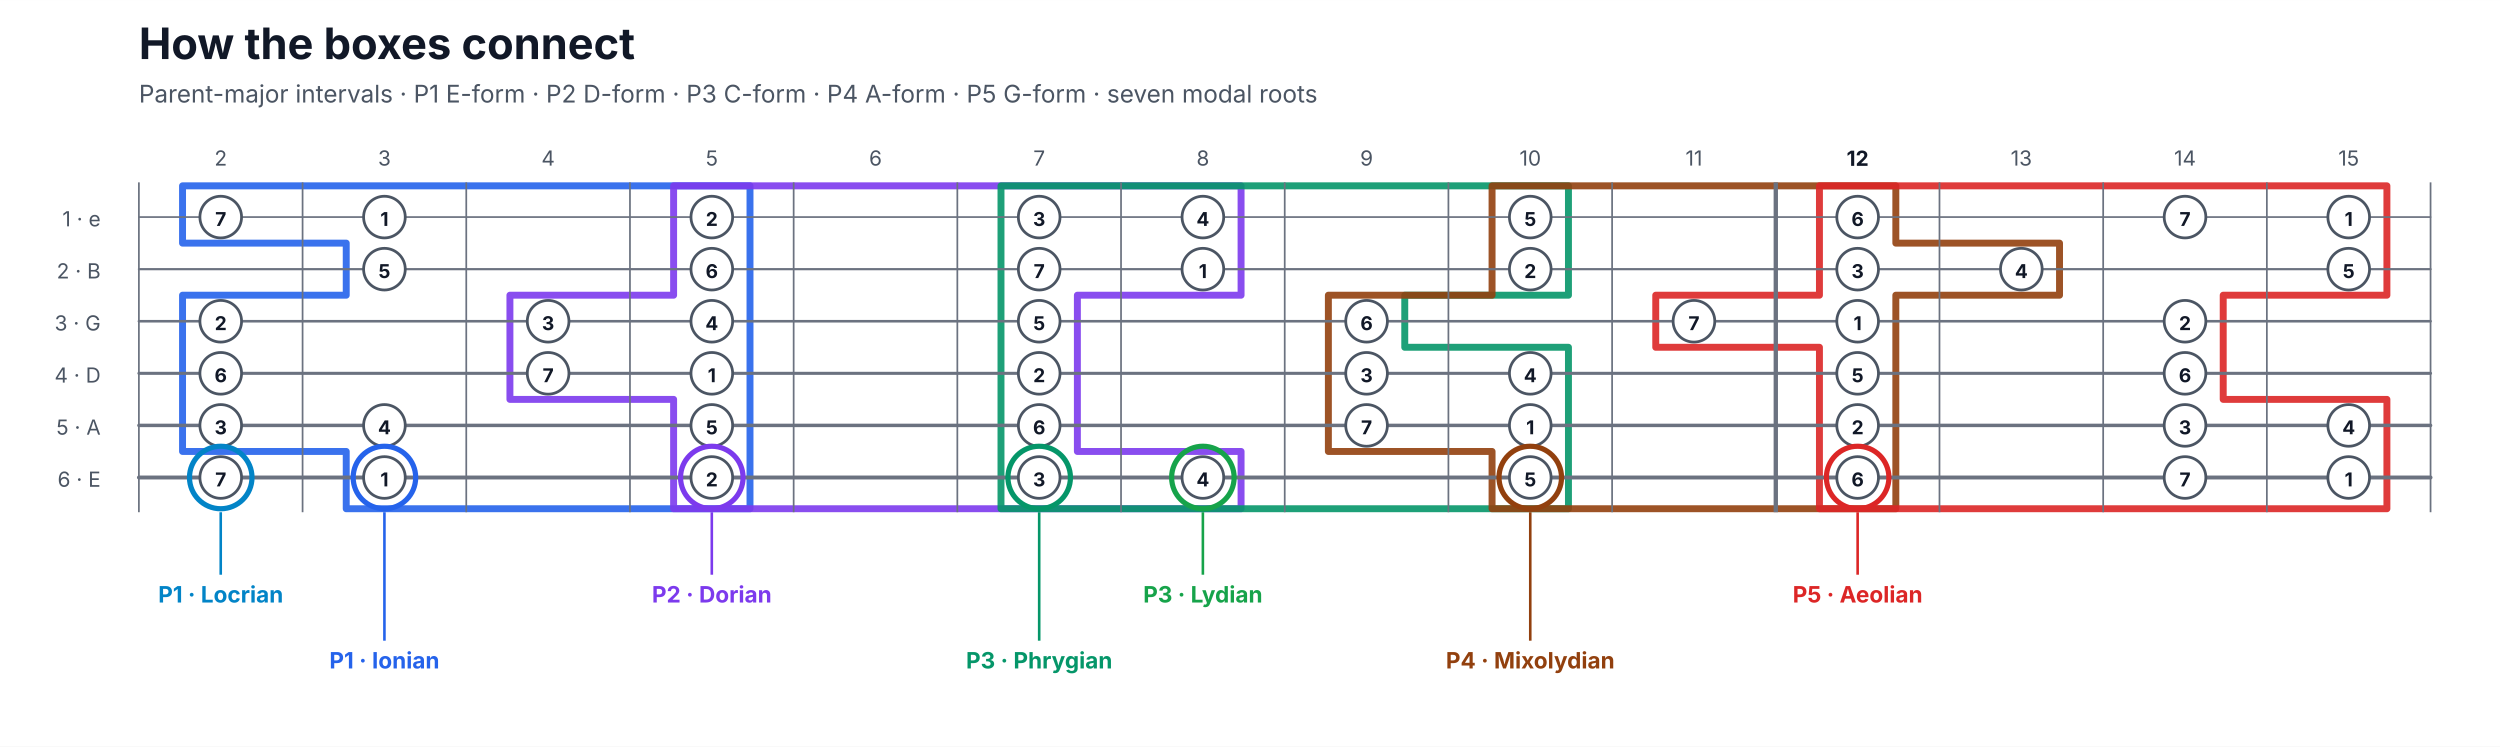
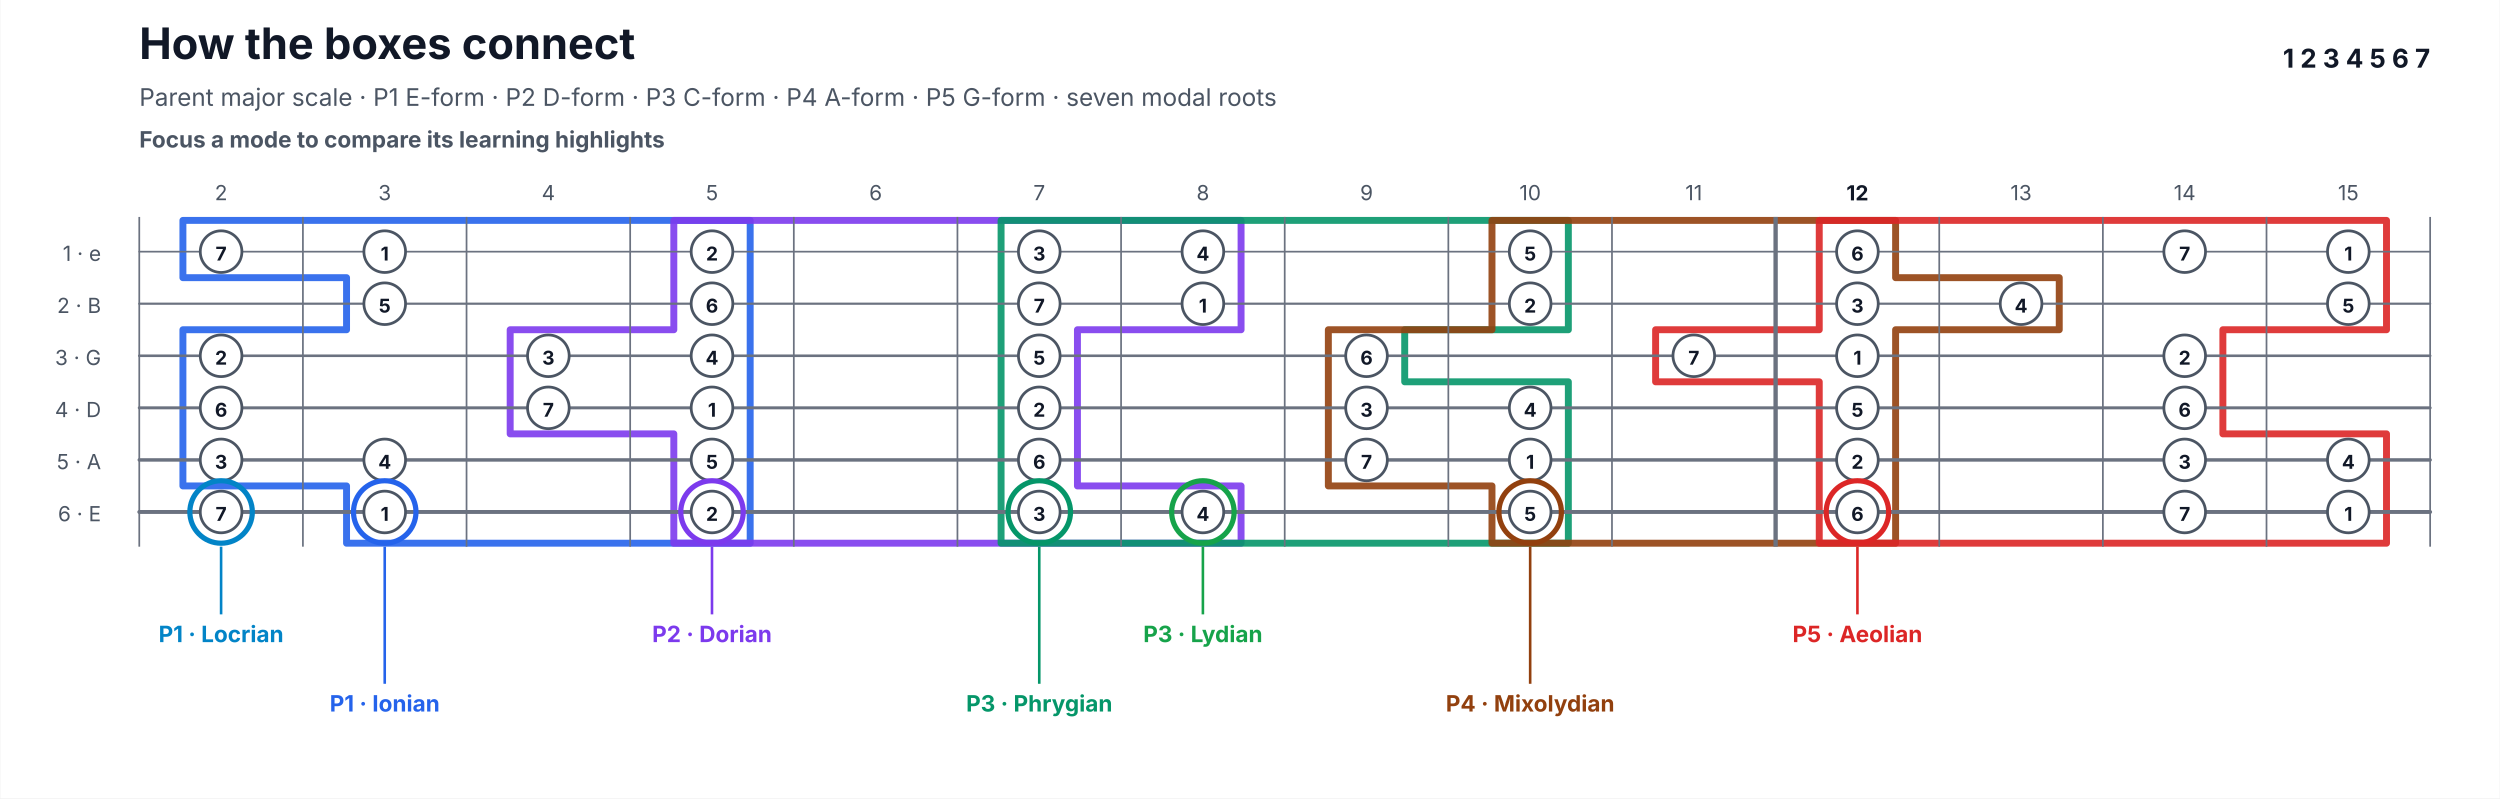
- <svg xmlns="http://www.w3.org/2000/svg" class="overview-svg" width="15in" height="4.48in" viewBox="0 0 1440 430" role="img" aria-labelledby="relative-mode-overview-all-title relative-mode-overview-all-desc" data-diagram="overview" data-focus="all" data-overlay="none" data-fret-min="2" data-fret-max="15">
+ <svg xmlns="http://www.w3.org/2000/svg" class="overview-svg" width="15in" height="4.79in" viewBox="0 0 1440 460" role="img" aria-labelledby="relative-mode-overview-all-title relative-mode-overview-all-desc" data-diagram="overview" data-focus="all" data-overlay="none" data-view="full" data-fret-min="2" data-fret-max="15">
  <style>
        .overview-svg{background:#fff;color:#111827;font-family:Inter,Segoe UI,Arial,sans-serif;text-rendering:geometricPrecision}
-         .overview-svg .overview-title{font-size:25px;font-weight:700;fill:#111827}.overview-svg .overview-caption{font-size:14px;fill:#4b5563}
+         .overview-svg .overview-title{font-size:25px;font-weight:700;fill:#111827}.overview-svg .overview-formula{font-size:15px;font-weight:700;fill:#111827;text-anchor:end}.overview-svg .overview-view-caption{font-size:14px;fill:#4b5563}.overview-svg .overview-learning-caption{font-size:13px;font-weight:650}
        .overview-svg .overview-fret,.overview-svg .overview-string{stroke:#6b7280;vector-effect:non-scaling-stroke}.overview-svg .overview-fret{stroke-width:1}.overview-svg .overview-fret.landmark{stroke-width:2.5}.overview-svg .overview-string{stroke-linecap:round}
        .overview-svg .overview-fret-label,.overview-svg .overview-string-label{font-size:12px;fill:#4b5563;text-anchor:middle;dominant-baseline:middle}.overview-svg .overview-fret-label.landmark{font-weight:700;fill:#111827}.overview-svg .overview-string-label{text-anchor:end}
        .overview-svg .overview-contour-path{fill:none;stroke-linejoin:round;vector-effect:non-scaling-stroke}.overview-svg .overview-contour.family .overview-contour-path{stroke-width:4;opacity:.9}.overview-svg .overview-contour.context .overview-contour-path{stroke-width:1.5;opacity:.62}.overview-svg .overview-contour.active .overview-contour-path{fill-opacity:.035;stroke-width:5;opacity:1}
-         .overview-svg .overview-disc{fill:#fff;stroke:#4b5563;stroke-width:1.6;vector-effect:non-scaling-stroke}.overview-svg .overview-degree{font-size:11px;font-weight:700;fill:#111827;text-anchor:middle;dominant-baseline:middle}.overview-svg.is-focused .overview-note{opacity:.43}.overview-svg.is-focused .overview-note.inside,.overview-svg.is-focused .overview-note.root{opacity:1}.overview-svg .overview-note.inside .overview-disc{fill:#111827;stroke:#111827}.overview-svg .overview-note.inside .overview-degree{fill:#fff}.overview-svg .overview-note.characteristic .overview-disc{stroke:#b45309;stroke-width:4.5}.overview-svg .overview-note.modal-tonic-chord .overview-disc{fill:#6d28d9;stroke:#6d28d9}.overview-svg .overview-note.modal-tonic-chord .overview-degree{fill:#fff}.overview-svg .overview-note.caged-chord .overview-disc{fill:#0f766e;stroke:#0f766e}.overview-svg .overview-note.caged-chord .overview-degree{fill:#fff}.overview-svg .overview-root-ring{fill:none;stroke-width:3;vector-effect:non-scaling-stroke}
+         .overview-svg .overview-disc{fill:#fff;stroke:#4b5563;stroke-width:1.6;vector-effect:non-scaling-stroke}.overview-svg .overview-degree{font-size:11px;font-weight:700;fill:#111827;text-anchor:middle;dominant-baseline:middle}.overview-svg.is-focused .overview-note{opacity:.32}.overview-svg.is-focused .overview-note.inside,.overview-svg.is-focused .overview-note.root,.overview-svg.is-focused .overview-note.caged-chord{opacity:1}.overview-svg.is-focused .overview-note.omitted{display:none}.overview-svg .overview-note.inside .overview-disc{fill:#111827;stroke:#111827}.overview-svg .overview-note.inside .overview-degree{fill:#fff}.overview-svg .overview-note.inside.optional .overview-disc{fill:#fff;stroke:#111827}.overview-svg .overview-note.inside.optional .overview-degree{fill:#111827}.overview-svg .overview-note.characteristic .overview-disc{fill:#fff;stroke:#b45309;stroke-width:4.5}.overview-svg .overview-note.characteristic .overview-degree{fill:#111827}.overview-svg .overview-note.modal-tonic-chord .overview-disc{fill:#6d28d9;stroke:#5b21b6;stroke-width:1.8}.overview-svg .overview-note.modal-tonic-chord .overview-degree{fill:#fff}.overview-svg .overview-note.modal-tonic-chord.added-seventh.core .overview-disc,.overview-svg .overview-note.modal-tonic-chord.added-seventh.equal .overview-disc{fill:#111827;stroke:#6d28d9;stroke-width:4}.overview-svg .overview-note.modal-tonic-chord.added-seventh.optional .overview-disc{fill:#fff;stroke:#6d28d9;stroke-width:4}.overview-svg .overview-note.modal-tonic-chord.added-seventh.optional .overview-degree{fill:#5b21b6}.overview-svg .overview-note.caged-chord .overview-disc{fill:#0f766e;stroke:#0f766e}.overview-svg .overview-note.caged-chord .overview-degree{fill:#fff}.overview-svg .overview-root-ring{fill:none;stroke-width:3;vector-effect:non-scaling-stroke}
        .overview-svg .overview-anchor-ring{fill:none;stroke-width:3;vector-effect:non-scaling-stroke}.overview-svg .overview-anchor-leader{stroke-width:1.5;vector-effect:non-scaling-stroke}.overview-svg .overview-anchor-label{font-size:13px;font-weight:700;text-anchor:middle}.overview-svg .overview-mode-anchor.context{opacity:.27}.overview-svg .overview-mode-anchor.active{opacity:1}
      </style>
-   <rect width="1440" height="430" fill="#fff" />
+   <rect width="1440" height="460" fill="#fff" />
  <text class="overview-title" x="80" y="34">How the boxes connect</text>
-   <text class="overview-caption" x="80" y="59">Parent-major intervals · P1 E-form · P2 D-form · P3 C-form · P4 A-form · P5 G-form · seven modal roots</text>
+   <text class="overview-formula" x="1400" y="39">1  2  3  4  5  6  7</text>
+   <text class="overview-view-caption" x="80" y="61">Parent major scale · P1 E-form · P2 D-form · P3 C-form · P4 A-form · P5 G-form · seven modal roots</text>
+   <text class="overview-learning-caption" style="fill:#4b5563" x="80" y="85">Focus a mode to compare its learning highlights</text>
  <g class="overview-contour family" data-position-family="1" data-caged-form="E">
-     <path class="overview-contour-path" style="stroke:#2563eb" d="M 105.143 107 L 432 107 L 432 140 L 432 140 L 432 170 L 432 170 L 432 200 L 432 200 L 432 230 L 432 230 L 432 260 L 432 260 L 432 293 L 199.429 293 L 199.429 260 L 105.143 260 L 105.143 230 L 105.143 230 L 105.143 200 L 105.143 200 L 105.143 170 L 199.429 170 L 199.429 140 L 105.143 140 Z" />
+     <path class="overview-contour-path" style="stroke:#2563eb" d="M 105.143 127 L 432 127 L 432 160 L 432 160 L 432 190 L 432 190 L 432 220 L 432 220 L 432 250 L 432 250 L 432 280 L 432 280 L 432 313 L 199.429 313 L 199.429 280 L 105.143 280 L 105.143 250 L 105.143 250 L 105.143 220 L 105.143 220 L 105.143 190 L 199.429 190 L 199.429 160 L 105.143 160 Z" />
  </g>
  <g class="overview-contour family" data-position-family="2" data-caged-form="D">
-     <path class="overview-contour-path" style="stroke:#7c3aed" d="M 388 107 L 714.857 107 L 714.857 140 L 714.857 140 L 714.857 170 L 620.571 170 L 620.571 200 L 620.571 200 L 620.571 230 L 620.571 230 L 620.571 260 L 714.857 260 L 714.857 293 L 388 293 L 388 260 L 388 260 L 388 230 L 293.714 230 L 293.714 200 L 293.714 200 L 293.714 170 L 388 170 L 388 140 L 388 140 Z" />
+     <path class="overview-contour-path" style="stroke:#7c3aed" d="M 388 127 L 714.857 127 L 714.857 160 L 714.857 160 L 714.857 190 L 620.571 190 L 620.571 220 L 620.571 220 L 620.571 250 L 620.571 250 L 620.571 280 L 714.857 280 L 714.857 313 L 388 313 L 388 280 L 388 280 L 388 250 L 293.714 250 L 293.714 220 L 293.714 220 L 293.714 190 L 388 190 L 388 160 L 388 160 Z" />
  </g>
  <g class="overview-contour family" data-position-family="3" data-caged-form="C">
-     <path class="overview-contour-path" style="stroke:#059669" d="M 576.571 107 L 903.429 107 L 903.429 140 L 903.429 140 L 903.429 170 L 809.143 170 L 809.143 200 L 903.429 200 L 903.429 230 L 903.429 230 L 903.429 260 L 903.429 260 L 903.429 293 L 576.571 293 L 576.571 260 L 576.571 260 L 576.571 230 L 576.571 230 L 576.571 200 L 576.571 200 L 576.571 170 L 576.571 170 L 576.571 140 L 576.571 140 Z" />
+     <path class="overview-contour-path" style="stroke:#059669" d="M 576.571 127 L 903.429 127 L 903.429 160 L 903.429 160 L 903.429 190 L 809.143 190 L 809.143 220 L 903.429 220 L 903.429 250 L 903.429 250 L 903.429 280 L 903.429 280 L 903.429 313 L 576.571 313 L 576.571 280 L 576.571 280 L 576.571 250 L 576.571 250 L 576.571 220 L 576.571 220 L 576.571 190 L 576.571 190 L 576.571 160 L 576.571 160 Z" />
  </g>
  <g class="overview-contour family" data-position-family="4" data-caged-form="A">
-     <path class="overview-contour-path" style="stroke:#92400e" d="M 859.429 107 L 1092 107 L 1092 140 L 1186.286 140 L 1186.286 170 L 1092 170 L 1092 200 L 1092 200 L 1092 230 L 1092 230 L 1092 260 L 1092 260 L 1092 293 L 859.429 293 L 859.429 260 L 765.143 260 L 765.143 230 L 765.143 230 L 765.143 200 L 765.143 200 L 765.143 170 L 859.429 170 L 859.429 140 L 859.429 140 Z" />
+     <path class="overview-contour-path" style="stroke:#92400e" d="M 859.429 127 L 1092 127 L 1092 160 L 1186.286 160 L 1186.286 190 L 1092 190 L 1092 220 L 1092 220 L 1092 250 L 1092 250 L 1092 280 L 1092 280 L 1092 313 L 859.429 313 L 859.429 280 L 765.143 280 L 765.143 250 L 765.143 250 L 765.143 220 L 765.143 220 L 765.143 190 L 859.429 190 L 859.429 160 L 859.429 160 Z" />
  </g>
  <g class="overview-contour family" data-position-family="5" data-caged-form="G">
-     <path class="overview-contour-path" style="stroke:#dc2626" d="M 1048 107 L 1374.857 107 L 1374.857 140 L 1374.857 140 L 1374.857 170 L 1280.571 170 L 1280.571 200 L 1280.571 200 L 1280.571 230 L 1374.857 230 L 1374.857 260 L 1374.857 260 L 1374.857 293 L 1048 293 L 1048 260 L 1048 260 L 1048 230 L 1048 230 L 1048 200 L 953.714 200 L 953.714 170 L 1048 170 L 1048 140 L 1048 140 Z" />
-   </g>
-   <line class="overview-fret" x1="80" y1="105" x2="80" y2="295" />
-   <line class="overview-fret" x1="174.286" y1="105" x2="174.286" y2="295" />
-   <line class="overview-fret" x1="268.571" y1="105" x2="268.571" y2="295" />
-   <line class="overview-fret" x1="362.857" y1="105" x2="362.857" y2="295" />
-   <line class="overview-fret" x1="457.143" y1="105" x2="457.143" y2="295" />
-   <line class="overview-fret" x1="551.429" y1="105" x2="551.429" y2="295" />
-   <line class="overview-fret" x1="645.714" y1="105" x2="645.714" y2="295" />
-   <line class="overview-fret" x1="740" y1="105" x2="740" y2="295" />
-   <line class="overview-fret" x1="834.286" y1="105" x2="834.286" y2="295" />
-   <line class="overview-fret" x1="928.571" y1="105" x2="928.571" y2="295" />
-   <line class="overview-fret landmark" x1="1022.857" y1="105" x2="1022.857" y2="295" />
-   <line class="overview-fret" x1="1117.143" y1="105" x2="1117.143" y2="295" />
-   <line class="overview-fret" x1="1211.429" y1="105" x2="1211.429" y2="295" />
-   <line class="overview-fret" x1="1305.714" y1="105" x2="1305.714" y2="295" />
-   <line class="overview-fret" x1="1400" y1="105" x2="1400" y2="295" />
-   <line class="overview-string" style="stroke-width:1.00px" x1="80" y1="125" x2="1400" y2="125" />
-   <text class="overview-string-label" x="58" y="126">1 · e</text>
-   <line class="overview-string" style="stroke-width:1.25px" x1="80" y1="155" x2="1400" y2="155" />
-   <text class="overview-string-label" x="58" y="156">2 · B</text>
-   <line class="overview-string" style="stroke-width:1.50px" x1="80" y1="185" x2="1400" y2="185" />
-   <text class="overview-string-label" x="58" y="186">3 · G</text>
-   <line class="overview-string" style="stroke-width:1.75px" x1="80" y1="215" x2="1400" y2="215" />
-   <text class="overview-string-label" x="58" y="216">4 · D</text>
-   <line class="overview-string" style="stroke-width:2.00px" x1="80" y1="245" x2="1400" y2="245" />
-   <text class="overview-string-label" x="58" y="246">5 · A</text>
-   <line class="overview-string" style="stroke-width:2.25px" x1="80" y1="275" x2="1400" y2="275" />
-   <text class="overview-string-label" x="58" y="276">6 · E</text>
-   <text class="overview-fret-label" x="127.143" y="91">2</text>
-   <text class="overview-fret-label" x="221.429" y="91">3</text>
-   <text class="overview-fret-label" x="315.714" y="91">4</text>
-   <text class="overview-fret-label" x="410" y="91">5</text>
-   <text class="overview-fret-label" x="504.286" y="91">6</text>
-   <text class="overview-fret-label" x="598.571" y="91">7</text>
-   <text class="overview-fret-label" x="692.857" y="91">8</text>
-   <text class="overview-fret-label" x="787.143" y="91">9</text>
-   <text class="overview-fret-label" x="881.429" y="91">10</text>
-   <text class="overview-fret-label" x="975.714" y="91">11</text>
-   <text class="overview-fret-label landmark" x="1070" y="91">12</text>
-   <text class="overview-fret-label" x="1164.286" y="91">13</text>
-   <text class="overview-fret-label" x="1258.571" y="91">14</text>
-   <text class="overview-fret-label" x="1352.857" y="91">15</text>
-   <g class="overview-note" data-overview-note="true" transform="translate(127.1429 125)">
-     <circle class="overview-disc" r="12" />
-     <text class="overview-degree" x="0" y="1">7</text>
-   </g>
-   <g class="overview-note" data-overview-note="true" transform="translate(221.4286 125)">
-     <circle class="overview-disc" r="12" />
-     <text class="overview-degree" x="0" y="1">1</text>
-   </g>
-   <g class="overview-note" data-overview-note="true" transform="translate(410 125)">
-     <circle class="overview-disc" r="12" />
-     <text class="overview-degree" x="0" y="1">2</text>
-   </g>
-   <g class="overview-note" data-overview-note="true" transform="translate(598.5714 125)">
-     <circle class="overview-disc" r="12" />
-     <text class="overview-degree" x="0" y="1">3</text>
-   </g>
-   <g class="overview-note" data-overview-note="true" transform="translate(692.8571 125)">
-     <circle class="overview-disc" r="12" />
-     <text class="overview-degree" x="0" y="1">4</text>
-   </g>
-   <g class="overview-note" data-overview-note="true" transform="translate(881.4286 125)">
-     <circle class="overview-disc" r="12" />
-     <text class="overview-degree" x="0" y="1">5</text>
-   </g>
-   <g class="overview-note" data-overview-note="true" transform="translate(1070 125)">
-     <circle class="overview-disc" r="12" />
-     <text class="overview-degree" x="0" y="1">6</text>
-   </g>
-   <g class="overview-note" data-overview-note="true" transform="translate(1258.571 125)">
-     <circle class="overview-disc" r="12" />
-     <text class="overview-degree" x="0" y="1">7</text>
-   </g>
-   <g class="overview-note" data-overview-note="true" transform="translate(1352.857 125)">
-     <circle class="overview-disc" r="12" />
-     <text class="overview-degree" x="0" y="1">1</text>
-   </g>
-   <g class="overview-note" data-overview-note="true" transform="translate(221.4286 155)">
-     <circle class="overview-disc" r="12" />
-     <text class="overview-degree" x="0" y="1">5</text>
-   </g>
-   <g class="overview-note" data-overview-note="true" transform="translate(410 155)">
-     <circle class="overview-disc" r="12" />
-     <text class="overview-degree" x="0" y="1">6</text>
-   </g>
-   <g class="overview-note" data-overview-note="true" transform="translate(598.5714 155)">
-     <circle class="overview-disc" r="12" />
-     <text class="overview-degree" x="0" y="1">7</text>
-   </g>
-   <g class="overview-note" data-overview-note="true" transform="translate(692.8571 155)">
-     <circle class="overview-disc" r="12" />
-     <text class="overview-degree" x="0" y="1">1</text>
-   </g>
-   <g class="overview-note" data-overview-note="true" transform="translate(881.4286 155)">
-     <circle class="overview-disc" r="12" />
-     <text class="overview-degree" x="0" y="1">2</text>
-   </g>
-   <g class="overview-note" data-overview-note="true" transform="translate(1070 155)">
-     <circle class="overview-disc" r="12" />
-     <text class="overview-degree" x="0" y="1">3</text>
-   </g>
-   <g class="overview-note" data-overview-note="true" transform="translate(1164.286 155)">
-     <circle class="overview-disc" r="12" />
-     <text class="overview-degree" x="0" y="1">4</text>
-   </g>
-   <g class="overview-note" data-overview-note="true" transform="translate(1352.857 155)">
-     <circle class="overview-disc" r="12" />
-     <text class="overview-degree" x="0" y="1">5</text>
-   </g>
-   <g class="overview-note" data-overview-note="true" transform="translate(127.1429 185)">
-     <circle class="overview-disc" r="12" />
-     <text class="overview-degree" x="0" y="1">2</text>
-   </g>
-   <g class="overview-note" data-overview-note="true" transform="translate(315.7143 185)">
-     <circle class="overview-disc" r="12" />
-     <text class="overview-degree" x="0" y="1">3</text>
-   </g>
-   <g class="overview-note" data-overview-note="true" transform="translate(410 185)">
-     <circle class="overview-disc" r="12" />
-     <text class="overview-degree" x="0" y="1">4</text>
-   </g>
-   <g class="overview-note" data-overview-note="true" transform="translate(598.5714 185)">
-     <circle class="overview-disc" r="12" />
-     <text class="overview-degree" x="0" y="1">5</text>
-   </g>
-   <g class="overview-note" data-overview-note="true" transform="translate(787.1429 185)">
-     <circle class="overview-disc" r="12" />
-     <text class="overview-degree" x="0" y="1">6</text>
-   </g>
-   <g class="overview-note" data-overview-note="true" transform="translate(975.7143 185)">
-     <circle class="overview-disc" r="12" />
-     <text class="overview-degree" x="0" y="1">7</text>
-   </g>
-   <g class="overview-note" data-overview-note="true" transform="translate(1070 185)">
-     <circle class="overview-disc" r="12" />
-     <text class="overview-degree" x="0" y="1">1</text>
-   </g>
-   <g class="overview-note" data-overview-note="true" transform="translate(1258.571 185)">
-     <circle class="overview-disc" r="12" />
-     <text class="overview-degree" x="0" y="1">2</text>
-   </g>
-   <g class="overview-note" data-overview-note="true" transform="translate(127.1429 215)">
-     <circle class="overview-disc" r="12" />
-     <text class="overview-degree" x="0" y="1">6</text>
-   </g>
-   <g class="overview-note" data-overview-note="true" transform="translate(315.7143 215)">
-     <circle class="overview-disc" r="12" />
-     <text class="overview-degree" x="0" y="1">7</text>
-   </g>
-   <g class="overview-note" data-overview-note="true" transform="translate(410 215)">
-     <circle class="overview-disc" r="12" />
-     <text class="overview-degree" x="0" y="1">1</text>
-   </g>
-   <g class="overview-note" data-overview-note="true" transform="translate(598.5714 215)">
-     <circle class="overview-disc" r="12" />
-     <text class="overview-degree" x="0" y="1">2</text>
-   </g>
-   <g class="overview-note" data-overview-note="true" transform="translate(787.1429 215)">
-     <circle class="overview-disc" r="12" />
-     <text class="overview-degree" x="0" y="1">3</text>
-   </g>
-   <g class="overview-note" data-overview-note="true" transform="translate(881.4286 215)">
-     <circle class="overview-disc" r="12" />
-     <text class="overview-degree" x="0" y="1">4</text>
-   </g>
-   <g class="overview-note" data-overview-note="true" transform="translate(1070 215)">
-     <circle class="overview-disc" r="12" />
-     <text class="overview-degree" x="0" y="1">5</text>
-   </g>
-   <g class="overview-note" data-overview-note="true" transform="translate(1258.571 215)">
-     <circle class="overview-disc" r="12" />
-     <text class="overview-degree" x="0" y="1">6</text>
-   </g>
-   <g class="overview-note" data-overview-note="true" transform="translate(127.1429 245)">
-     <circle class="overview-disc" r="12" />
-     <text class="overview-degree" x="0" y="1">3</text>
-   </g>
-   <g class="overview-note" data-overview-note="true" transform="translate(221.4286 245)">
-     <circle class="overview-disc" r="12" />
-     <text class="overview-degree" x="0" y="1">4</text>
-   </g>
-   <g class="overview-note" data-overview-note="true" transform="translate(410 245)">
-     <circle class="overview-disc" r="12" />
-     <text class="overview-degree" x="0" y="1">5</text>
-   </g>
-   <g class="overview-note" data-overview-note="true" transform="translate(598.5714 245)">
-     <circle class="overview-disc" r="12" />
-     <text class="overview-degree" x="0" y="1">6</text>
-   </g>
-   <g class="overview-note" data-overview-note="true" transform="translate(787.1429 245)">
-     <circle class="overview-disc" r="12" />
-     <text class="overview-degree" x="0" y="1">7</text>
-   </g>
-   <g class="overview-note" data-overview-note="true" transform="translate(881.4286 245)">
-     <circle class="overview-disc" r="12" />
-     <text class="overview-degree" x="0" y="1">1</text>
-   </g>
-   <g class="overview-note" data-overview-note="true" transform="translate(1070 245)">
-     <circle class="overview-disc" r="12" />
-     <text class="overview-degree" x="0" y="1">2</text>
-   </g>
-   <g class="overview-note" data-overview-note="true" transform="translate(1258.571 245)">
-     <circle class="overview-disc" r="12" />
-     <text class="overview-degree" x="0" y="1">3</text>
-   </g>
-   <g class="overview-note" data-overview-note="true" transform="translate(1352.857 245)">
-     <circle class="overview-disc" r="12" />
-     <text class="overview-degree" x="0" y="1">4</text>
-   </g>
-   <g class="overview-note" data-overview-note="true" transform="translate(127.1429 275)">
-     <circle class="overview-disc" r="12" />
-     <text class="overview-degree" x="0" y="1">7</text>
-   </g>
-   <g class="overview-note" data-overview-note="true" transform="translate(221.4286 275)">
-     <circle class="overview-disc" r="12" />
-     <text class="overview-degree" x="0" y="1">1</text>
-   </g>
-   <g class="overview-note" data-overview-note="true" transform="translate(410 275)">
-     <circle class="overview-disc" r="12" />
-     <text class="overview-degree" x="0" y="1">2</text>
-   </g>
-   <g class="overview-note" data-overview-note="true" transform="translate(598.5714 275)">
-     <circle class="overview-disc" r="12" />
-     <text class="overview-degree" x="0" y="1">3</text>
-   </g>
-   <g class="overview-note" data-overview-note="true" transform="translate(692.8571 275)">
-     <circle class="overview-disc" r="12" />
-     <text class="overview-degree" x="0" y="1">4</text>
-   </g>
-   <g class="overview-note" data-overview-note="true" transform="translate(881.4286 275)">
-     <circle class="overview-disc" r="12" />
-     <text class="overview-degree" x="0" y="1">5</text>
-   </g>
-   <g class="overview-note" data-overview-note="true" transform="translate(1070 275)">
-     <circle class="overview-disc" r="12" />
-     <text class="overview-degree" x="0" y="1">6</text>
-   </g>
-   <g class="overview-note" data-overview-note="true" transform="translate(1258.571 275)">
-     <circle class="overview-disc" r="12" />
-     <text class="overview-degree" x="0" y="1">7</text>
-   </g>
-   <g class="overview-note" data-overview-note="true" transform="translate(1352.857 275)">
+     <path class="overview-contour-path" style="stroke:#dc2626" d="M 1048 127 L 1374.857 127 L 1374.857 160 L 1374.857 160 L 1374.857 190 L 1280.571 190 L 1280.571 220 L 1280.571 220 L 1280.571 250 L 1374.857 250 L 1374.857 280 L 1374.857 280 L 1374.857 313 L 1048 313 L 1048 280 L 1048 280 L 1048 250 L 1048 250 L 1048 220 L 953.714 220 L 953.714 190 L 1048 190 L 1048 160 L 1048 160 Z" />
+   </g>
+   <line class="overview-fret" x1="80" y1="125" x2="80" y2="315" />
+   <line class="overview-fret" x1="174.286" y1="125" x2="174.286" y2="315" />
+   <line class="overview-fret" x1="268.571" y1="125" x2="268.571" y2="315" />
+   <line class="overview-fret" x1="362.857" y1="125" x2="362.857" y2="315" />
+   <line class="overview-fret" x1="457.143" y1="125" x2="457.143" y2="315" />
+   <line class="overview-fret" x1="551.429" y1="125" x2="551.429" y2="315" />
+   <line class="overview-fret" x1="645.714" y1="125" x2="645.714" y2="315" />
+   <line class="overview-fret" x1="740" y1="125" x2="740" y2="315" />
+   <line class="overview-fret" x1="834.286" y1="125" x2="834.286" y2="315" />
+   <line class="overview-fret" x1="928.571" y1="125" x2="928.571" y2="315" />
+   <line class="overview-fret landmark" x1="1022.857" y1="125" x2="1022.857" y2="315" />
+   <line class="overview-fret" x1="1117.143" y1="125" x2="1117.143" y2="315" />
+   <line class="overview-fret" x1="1211.429" y1="125" x2="1211.429" y2="315" />
+   <line class="overview-fret" x1="1305.714" y1="125" x2="1305.714" y2="315" />
+   <line class="overview-fret" x1="1400" y1="125" x2="1400" y2="315" />
+   <line class="overview-string" style="stroke-width:1.00px" x1="80" y1="145" x2="1400" y2="145" />
+   <text class="overview-string-label" x="58" y="146">1 · e</text>
+   <line class="overview-string" style="stroke-width:1.25px" x1="80" y1="175" x2="1400" y2="175" />
+   <text class="overview-string-label" x="58" y="176">2 · B</text>
+   <line class="overview-string" style="stroke-width:1.50px" x1="80" y1="205" x2="1400" y2="205" />
+   <text class="overview-string-label" x="58" y="206">3 · G</text>
+   <line class="overview-string" style="stroke-width:1.75px" x1="80" y1="235" x2="1400" y2="235" />
+   <text class="overview-string-label" x="58" y="236">4 · D</text>
+   <line class="overview-string" style="stroke-width:2.00px" x1="80" y1="265" x2="1400" y2="265" />
+   <text class="overview-string-label" x="58" y="266">5 · A</text>
+   <line class="overview-string" style="stroke-width:2.25px" x1="80" y1="295" x2="1400" y2="295" />
+   <text class="overview-string-label" x="58" y="296">6 · E</text>
+   <text class="overview-fret-label" x="127.143" y="111">2</text>
+   <text class="overview-fret-label" x="221.429" y="111">3</text>
+   <text class="overview-fret-label" x="315.714" y="111">4</text>
+   <text class="overview-fret-label" x="410" y="111">5</text>
+   <text class="overview-fret-label" x="504.286" y="111">6</text>
+   <text class="overview-fret-label" x="598.571" y="111">7</text>
+   <text class="overview-fret-label" x="692.857" y="111">8</text>
+   <text class="overview-fret-label" x="787.143" y="111">9</text>
+   <text class="overview-fret-label" x="881.429" y="111">10</text>
+   <text class="overview-fret-label" x="975.714" y="111">11</text>
+   <text class="overview-fret-label landmark" x="1070" y="111">12</text>
+   <text class="overview-fret-label" x="1164.286" y="111">13</text>
+   <text class="overview-fret-label" x="1258.571" y="111">14</text>
+   <text class="overview-fret-label" x="1352.857" y="111">15</text>
+   <g class="overview-note" data-overview-note="true" transform="translate(127.1429 145)">
+     <circle class="overview-disc" r="12" />
+     <text class="overview-degree" x="0" y="1">7</text>
+   </g>
+   <g class="overview-note" data-overview-note="true" transform="translate(221.4286 145)">
+     <circle class="overview-disc" r="12" />
+     <text class="overview-degree" x="0" y="1">1</text>
+   </g>
+   <g class="overview-note" data-overview-note="true" transform="translate(410 145)">
+     <circle class="overview-disc" r="12" />
+     <text class="overview-degree" x="0" y="1">2</text>
+   </g>
+   <g class="overview-note" data-overview-note="true" transform="translate(598.5714 145)">
+     <circle class="overview-disc" r="12" />
+     <text class="overview-degree" x="0" y="1">3</text>
+   </g>
+   <g class="overview-note" data-overview-note="true" transform="translate(692.8571 145)">
+     <circle class="overview-disc" r="12" />
+     <text class="overview-degree" x="0" y="1">4</text>
+   </g>
+   <g class="overview-note" data-overview-note="true" transform="translate(881.4286 145)">
+     <circle class="overview-disc" r="12" />
+     <text class="overview-degree" x="0" y="1">5</text>
+   </g>
+   <g class="overview-note" data-overview-note="true" transform="translate(1070 145)">
+     <circle class="overview-disc" r="12" />
+     <text class="overview-degree" x="0" y="1">6</text>
+   </g>
+   <g class="overview-note" data-overview-note="true" transform="translate(1258.571 145)">
+     <circle class="overview-disc" r="12" />
+     <text class="overview-degree" x="0" y="1">7</text>
+   </g>
+   <g class="overview-note" data-overview-note="true" transform="translate(1352.857 145)">
+     <circle class="overview-disc" r="12" />
+     <text class="overview-degree" x="0" y="1">1</text>
+   </g>
+   <g class="overview-note" data-overview-note="true" transform="translate(221.4286 175)">
+     <circle class="overview-disc" r="12" />
+     <text class="overview-degree" x="0" y="1">5</text>
+   </g>
+   <g class="overview-note" data-overview-note="true" transform="translate(410 175)">
+     <circle class="overview-disc" r="12" />
+     <text class="overview-degree" x="0" y="1">6</text>
+   </g>
+   <g class="overview-note" data-overview-note="true" transform="translate(598.5714 175)">
+     <circle class="overview-disc" r="12" />
+     <text class="overview-degree" x="0" y="1">7</text>
+   </g>
+   <g class="overview-note" data-overview-note="true" transform="translate(692.8571 175)">
+     <circle class="overview-disc" r="12" />
+     <text class="overview-degree" x="0" y="1">1</text>
+   </g>
+   <g class="overview-note" data-overview-note="true" transform="translate(881.4286 175)">
+     <circle class="overview-disc" r="12" />
+     <text class="overview-degree" x="0" y="1">2</text>
+   </g>
+   <g class="overview-note" data-overview-note="true" transform="translate(1070 175)">
+     <circle class="overview-disc" r="12" />
+     <text class="overview-degree" x="0" y="1">3</text>
+   </g>
+   <g class="overview-note" data-overview-note="true" transform="translate(1164.286 175)">
+     <circle class="overview-disc" r="12" />
+     <text class="overview-degree" x="0" y="1">4</text>
+   </g>
+   <g class="overview-note" data-overview-note="true" transform="translate(1352.857 175)">
+     <circle class="overview-disc" r="12" />
+     <text class="overview-degree" x="0" y="1">5</text>
+   </g>
+   <g class="overview-note" data-overview-note="true" transform="translate(127.1429 205)">
+     <circle class="overview-disc" r="12" />
+     <text class="overview-degree" x="0" y="1">2</text>
+   </g>
+   <g class="overview-note" data-overview-note="true" transform="translate(315.7143 205)">
+     <circle class="overview-disc" r="12" />
+     <text class="overview-degree" x="0" y="1">3</text>
+   </g>
+   <g class="overview-note" data-overview-note="true" transform="translate(410 205)">
+     <circle class="overview-disc" r="12" />
+     <text class="overview-degree" x="0" y="1">4</text>
+   </g>
+   <g class="overview-note" data-overview-note="true" transform="translate(598.5714 205)">
+     <circle class="overview-disc" r="12" />
+     <text class="overview-degree" x="0" y="1">5</text>
+   </g>
+   <g class="overview-note" data-overview-note="true" transform="translate(787.1429 205)">
+     <circle class="overview-disc" r="12" />
+     <text class="overview-degree" x="0" y="1">6</text>
+   </g>
+   <g class="overview-note" data-overview-note="true" transform="translate(975.7143 205)">
+     <circle class="overview-disc" r="12" />
+     <text class="overview-degree" x="0" y="1">7</text>
+   </g>
+   <g class="overview-note" data-overview-note="true" transform="translate(1070 205)">
+     <circle class="overview-disc" r="12" />
+     <text class="overview-degree" x="0" y="1">1</text>
+   </g>
+   <g class="overview-note" data-overview-note="true" transform="translate(1258.571 205)">
+     <circle class="overview-disc" r="12" />
+     <text class="overview-degree" x="0" y="1">2</text>
+   </g>
+   <g class="overview-note" data-overview-note="true" transform="translate(127.1429 235)">
+     <circle class="overview-disc" r="12" />
+     <text class="overview-degree" x="0" y="1">6</text>
+   </g>
+   <g class="overview-note" data-overview-note="true" transform="translate(315.7143 235)">
+     <circle class="overview-disc" r="12" />
+     <text class="overview-degree" x="0" y="1">7</text>
+   </g>
+   <g class="overview-note" data-overview-note="true" transform="translate(410 235)">
+     <circle class="overview-disc" r="12" />
+     <text class="overview-degree" x="0" y="1">1</text>
+   </g>
+   <g class="overview-note" data-overview-note="true" transform="translate(598.5714 235)">
+     <circle class="overview-disc" r="12" />
+     <text class="overview-degree" x="0" y="1">2</text>
+   </g>
+   <g class="overview-note" data-overview-note="true" transform="translate(787.1429 235)">
+     <circle class="overview-disc" r="12" />
+     <text class="overview-degree" x="0" y="1">3</text>
+   </g>
+   <g class="overview-note" data-overview-note="true" transform="translate(881.4286 235)">
+     <circle class="overview-disc" r="12" />
+     <text class="overview-degree" x="0" y="1">4</text>
+   </g>
+   <g class="overview-note" data-overview-note="true" transform="translate(1070 235)">
+     <circle class="overview-disc" r="12" />
+     <text class="overview-degree" x="0" y="1">5</text>
+   </g>
+   <g class="overview-note" data-overview-note="true" transform="translate(1258.571 235)">
+     <circle class="overview-disc" r="12" />
+     <text class="overview-degree" x="0" y="1">6</text>
+   </g>
+   <g class="overview-note" data-overview-note="true" transform="translate(127.1429 265)">
+     <circle class="overview-disc" r="12" />
+     <text class="overview-degree" x="0" y="1">3</text>
+   </g>
+   <g class="overview-note" data-overview-note="true" transform="translate(221.4286 265)">
+     <circle class="overview-disc" r="12" />
+     <text class="overview-degree" x="0" y="1">4</text>
+   </g>
+   <g class="overview-note" data-overview-note="true" transform="translate(410 265)">
+     <circle class="overview-disc" r="12" />
+     <text class="overview-degree" x="0" y="1">5</text>
+   </g>
+   <g class="overview-note" data-overview-note="true" transform="translate(598.5714 265)">
+     <circle class="overview-disc" r="12" />
+     <text class="overview-degree" x="0" y="1">6</text>
+   </g>
+   <g class="overview-note" data-overview-note="true" transform="translate(787.1429 265)">
+     <circle class="overview-disc" r="12" />
+     <text class="overview-degree" x="0" y="1">7</text>
+   </g>
+   <g class="overview-note" data-overview-note="true" transform="translate(881.4286 265)">
+     <circle class="overview-disc" r="12" />
+     <text class="overview-degree" x="0" y="1">1</text>
+   </g>
+   <g class="overview-note" data-overview-note="true" transform="translate(1070 265)">
+     <circle class="overview-disc" r="12" />
+     <text class="overview-degree" x="0" y="1">2</text>
+   </g>
+   <g class="overview-note" data-overview-note="true" transform="translate(1258.571 265)">
+     <circle class="overview-disc" r="12" />
+     <text class="overview-degree" x="0" y="1">3</text>
+   </g>
+   <g class="overview-note" data-overview-note="true" transform="translate(1352.857 265)">
+     <circle class="overview-disc" r="12" />
+     <text class="overview-degree" x="0" y="1">4</text>
+   </g>
+   <g class="overview-note" data-overview-note="true" transform="translate(127.1429 295)">
+     <circle class="overview-disc" r="12" />
+     <text class="overview-degree" x="0" y="1">7</text>
+   </g>
+   <g class="overview-note" data-overview-note="true" transform="translate(221.4286 295)">
+     <circle class="overview-disc" r="12" />
+     <text class="overview-degree" x="0" y="1">1</text>
+   </g>
+   <g class="overview-note" data-overview-note="true" transform="translate(410 295)">
+     <circle class="overview-disc" r="12" />
+     <text class="overview-degree" x="0" y="1">2</text>
+   </g>
+   <g class="overview-note" data-overview-note="true" transform="translate(598.5714 295)">
+     <circle class="overview-disc" r="12" />
+     <text class="overview-degree" x="0" y="1">3</text>
+   </g>
+   <g class="overview-note" data-overview-note="true" transform="translate(692.8571 295)">
+     <circle class="overview-disc" r="12" />
+     <text class="overview-degree" x="0" y="1">4</text>
+   </g>
+   <g class="overview-note" data-overview-note="true" transform="translate(881.4286 295)">
+     <circle class="overview-disc" r="12" />
+     <text class="overview-degree" x="0" y="1">5</text>
+   </g>
+   <g class="overview-note" data-overview-note="true" transform="translate(1070 295)">
+     <circle class="overview-disc" r="12" />
+     <text class="overview-degree" x="0" y="1">6</text>
+   </g>
+   <g class="overview-note" data-overview-note="true" transform="translate(1258.571 295)">
+     <circle class="overview-disc" r="12" />
+     <text class="overview-degree" x="0" y="1">7</text>
+   </g>
+   <g class="overview-note" data-overview-note="true" transform="translate(1352.857 295)">
    <circle class="overview-disc" r="12" />
    <text class="overview-degree" x="0" y="1">1</text>
  </g>
  <g class="overview-mode-anchor all" data-mode-anchor="fs-locrian">
-     <circle class="overview-anchor-ring" style="stroke:#0284c7" cx="127.143" cy="275" r="18" />
-     <line class="overview-anchor-leader" style="stroke:#0284c7" x1="127.143" y1="295" x2="127.143" y2="331" />
-     <text class="overview-anchor-label" style="fill:#0284c7" x="127.143" y="347">P1 · Locrian</text>
+     <circle class="overview-anchor-ring" style="stroke:#0284c7" cx="127.143" cy="295" r="18" />
+     <line class="overview-anchor-leader" style="stroke:#0284c7" x1="127.143" y1="315" x2="127.143" y2="354" />
+     <text class="overview-anchor-label" style="fill:#0284c7" x="127.143" y="370">P1 · Locrian</text>
  </g>
  <g class="overview-mode-anchor all" data-mode-anchor="g-ionian">
-     <circle class="overview-anchor-ring" style="stroke:#2563eb" cx="221.429" cy="275" r="18" />
-     <line class="overview-anchor-leader" style="stroke:#2563eb" x1="221.429" y1="295" x2="221.429" y2="369" />
-     <text class="overview-anchor-label" style="fill:#2563eb" x="221.429" y="385">P1 · Ionian</text>
+     <circle class="overview-anchor-ring" style="stroke:#2563eb" cx="221.429" cy="295" r="18" />
+     <line class="overview-anchor-leader" style="stroke:#2563eb" x1="221.429" y1="315" x2="221.429" y2="394" />
+     <text class="overview-anchor-label" style="fill:#2563eb" x="221.429" y="410">P1 · Ionian</text>
  </g>
  <g class="overview-mode-anchor all" data-mode-anchor="a-dorian">
-     <circle class="overview-anchor-ring" style="stroke:#7c3aed" cx="410" cy="275" r="18" />
-     <line class="overview-anchor-leader" style="stroke:#7c3aed" x1="410" y1="295" x2="410" y2="331" />
-     <text class="overview-anchor-label" style="fill:#7c3aed" x="410" y="347">P2 · Dorian</text>
+     <circle class="overview-anchor-ring" style="stroke:#7c3aed" cx="410" cy="295" r="18" />
+     <line class="overview-anchor-leader" style="stroke:#7c3aed" x1="410" y1="315" x2="410" y2="354" />
+     <text class="overview-anchor-label" style="fill:#7c3aed" x="410" y="370">P2 · Dorian</text>
  </g>
  <g class="overview-mode-anchor all" data-mode-anchor="b-phrygian">
-     <circle class="overview-anchor-ring" style="stroke:#059669" cx="598.571" cy="275" r="18" />
-     <line class="overview-anchor-leader" style="stroke:#059669" x1="598.571" y1="295" x2="598.571" y2="369" />
-     <text class="overview-anchor-label" style="fill:#059669" x="598.571" y="385">P3 · Phrygian</text>
+     <circle class="overview-anchor-ring" style="stroke:#059669" cx="598.571" cy="295" r="18" />
+     <line class="overview-anchor-leader" style="stroke:#059669" x1="598.571" y1="315" x2="598.571" y2="394" />
+     <text class="overview-anchor-label" style="fill:#059669" x="598.571" y="410">P3 · Phrygian</text>
  </g>
  <g class="overview-mode-anchor all" data-mode-anchor="c-lydian">
-     <circle class="overview-anchor-ring" style="stroke:#16a34a" cx="692.857" cy="275" r="18" />
-     <line class="overview-anchor-leader" style="stroke:#16a34a" x1="692.857" y1="295" x2="692.857" y2="331" />
-     <text class="overview-anchor-label" style="fill:#16a34a" x="692.857" y="347">P3 · Lydian</text>
+     <circle class="overview-anchor-ring" style="stroke:#16a34a" cx="692.857" cy="295" r="18" />
+     <line class="overview-anchor-leader" style="stroke:#16a34a" x1="692.857" y1="315" x2="692.857" y2="354" />
+     <text class="overview-anchor-label" style="fill:#16a34a" x="692.857" y="370">P3 · Lydian</text>
  </g>
  <g class="overview-mode-anchor all" data-mode-anchor="d-mixolydian">
-     <circle class="overview-anchor-ring" style="stroke:#92400e" cx="881.429" cy="275" r="18" />
-     <line class="overview-anchor-leader" style="stroke:#92400e" x1="881.429" y1="295" x2="881.429" y2="369" />
-     <text class="overview-anchor-label" style="fill:#92400e" x="881.429" y="385">P4 · Mixolydian</text>
+     <circle class="overview-anchor-ring" style="stroke:#92400e" cx="881.429" cy="295" r="18" />
+     <line class="overview-anchor-leader" style="stroke:#92400e" x1="881.429" y1="315" x2="881.429" y2="394" />
+     <text class="overview-anchor-label" style="fill:#92400e" x="881.429" y="410">P4 · Mixolydian</text>
  </g>
  <g class="overview-mode-anchor all" data-mode-anchor="e-aeolian">
-     <circle class="overview-anchor-ring" style="stroke:#dc2626" cx="1070" cy="275" r="18" />
-     <line class="overview-anchor-leader" style="stroke:#dc2626" x1="1070" y1="295" x2="1070" y2="331" />
-     <text class="overview-anchor-label" style="fill:#dc2626" x="1070" y="347">P5 · Aeolian</text>
+     <circle class="overview-anchor-ring" style="stroke:#dc2626" cx="1070" cy="295" r="18" />
+     <line class="overview-anchor-leader" style="stroke:#dc2626" x1="1070" y1="315" x2="1070" y2="354" />
+     <text class="overview-anchor-label" style="fill:#dc2626" x="1070" y="370">P5 · Aeolian</text>
  </g>
</svg>
